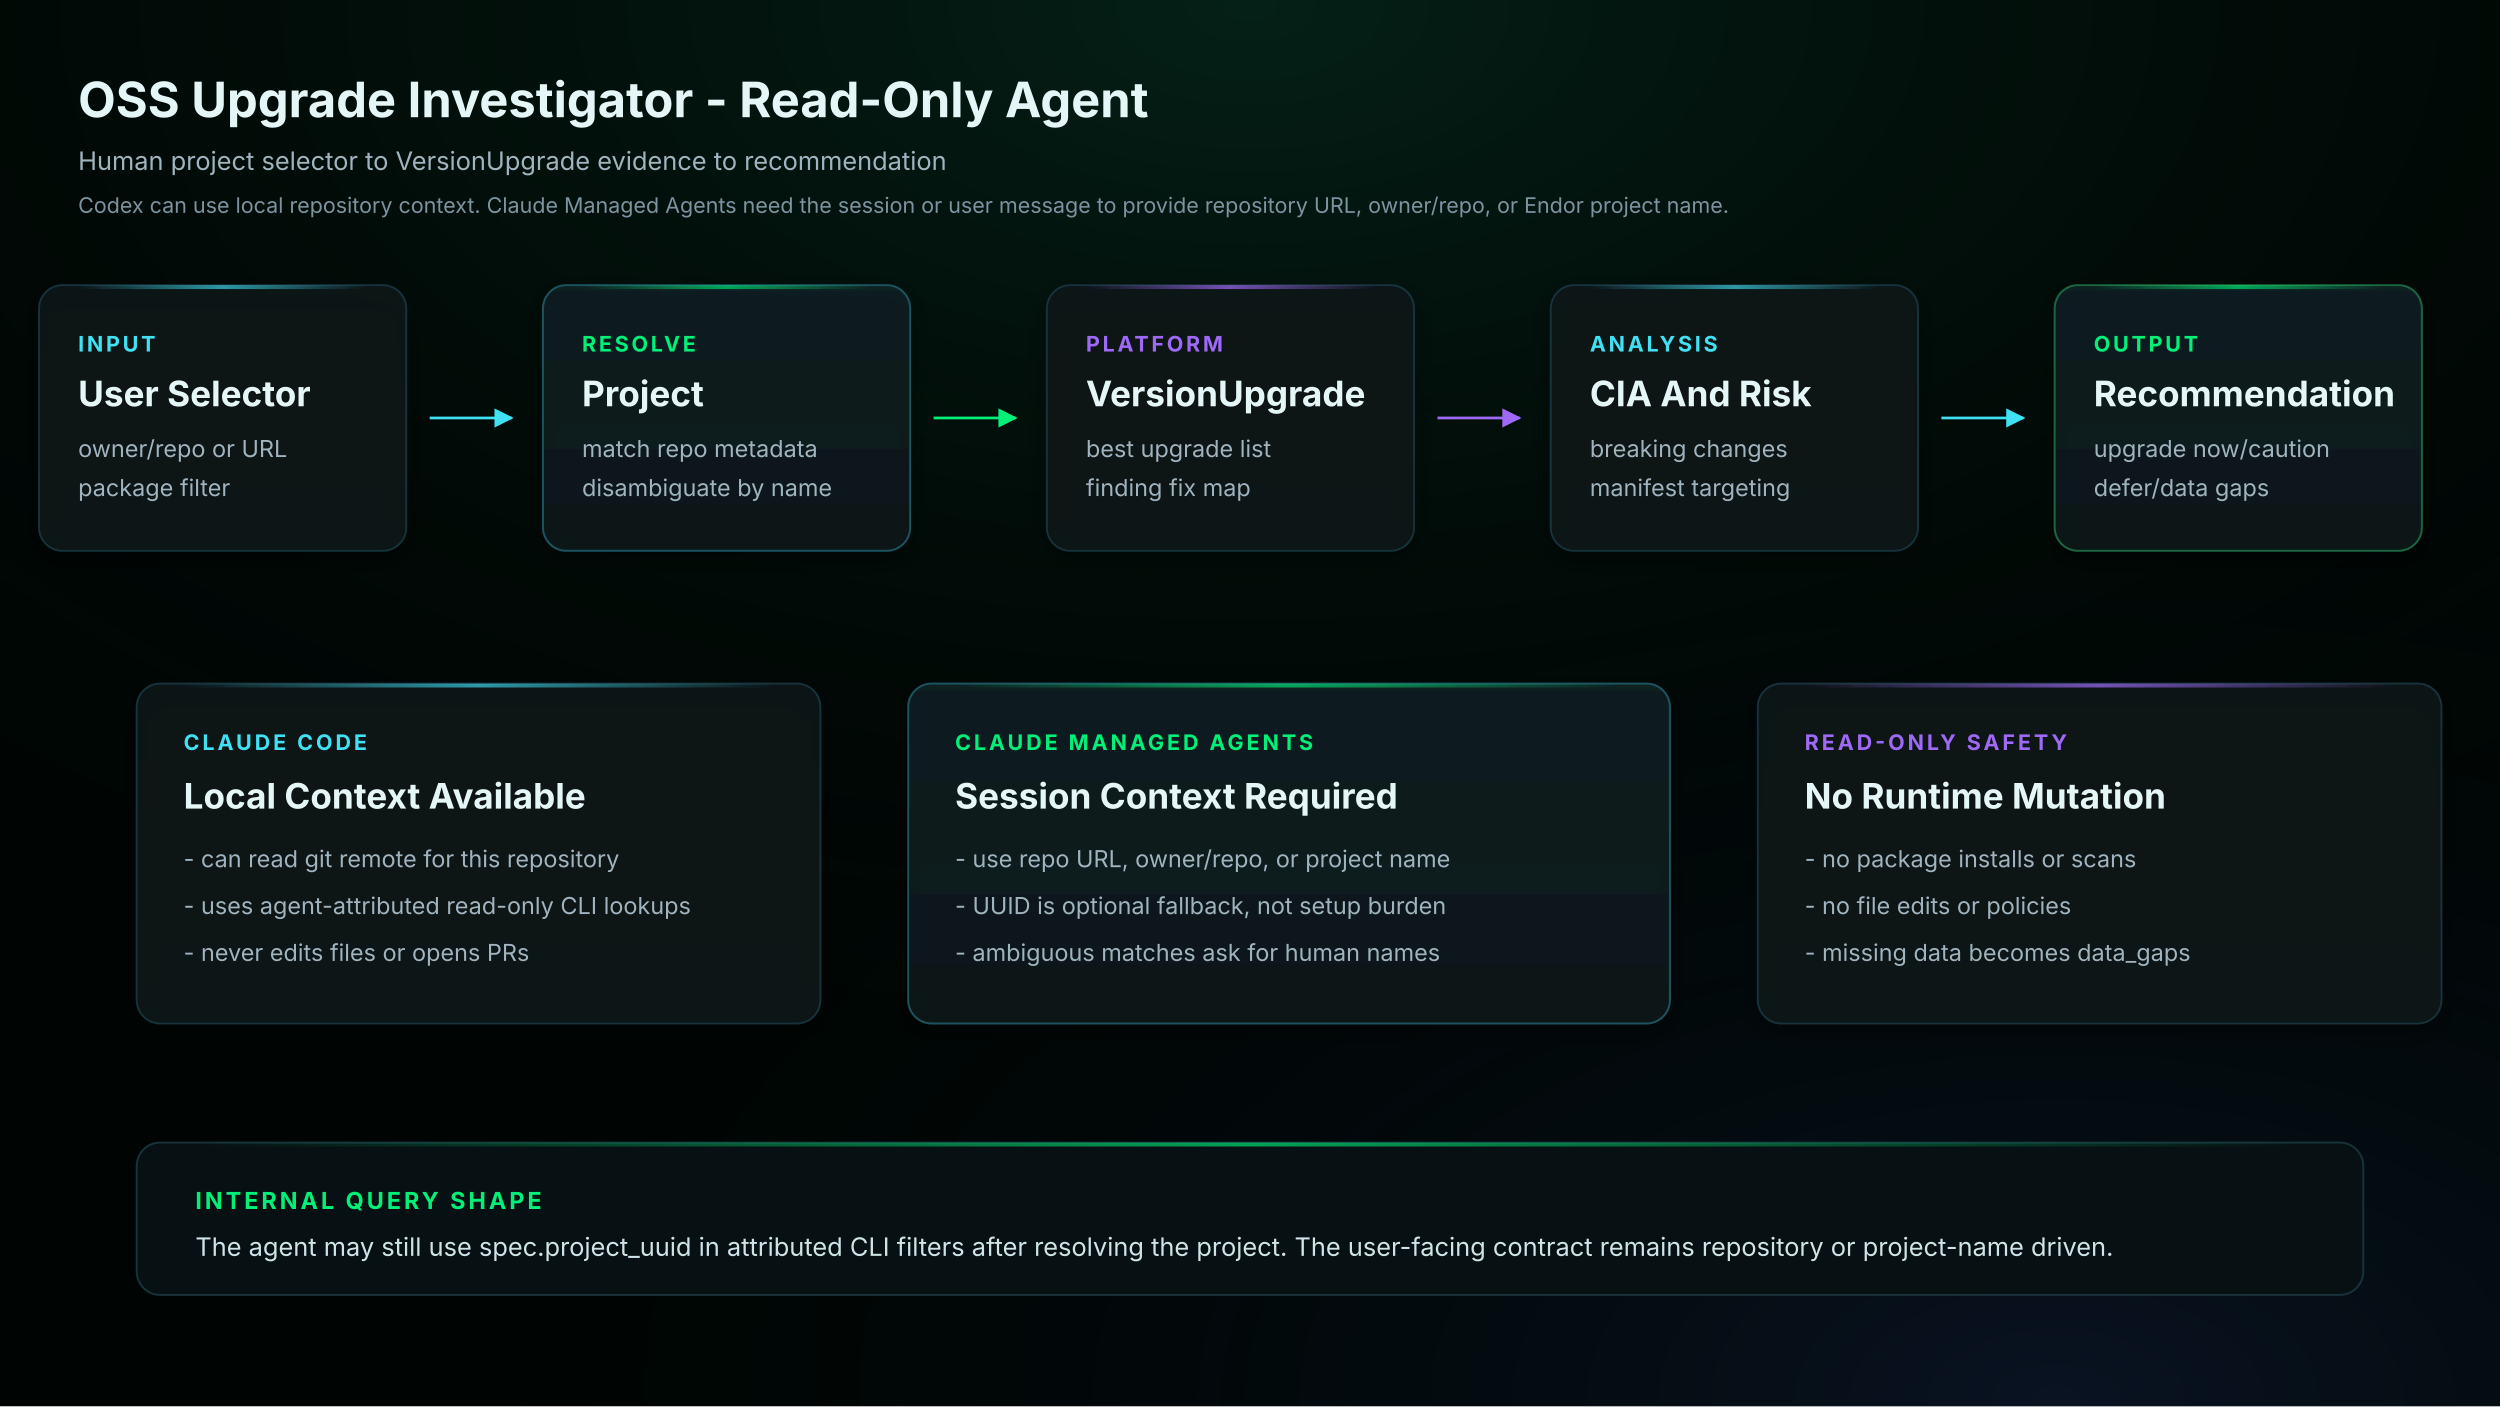
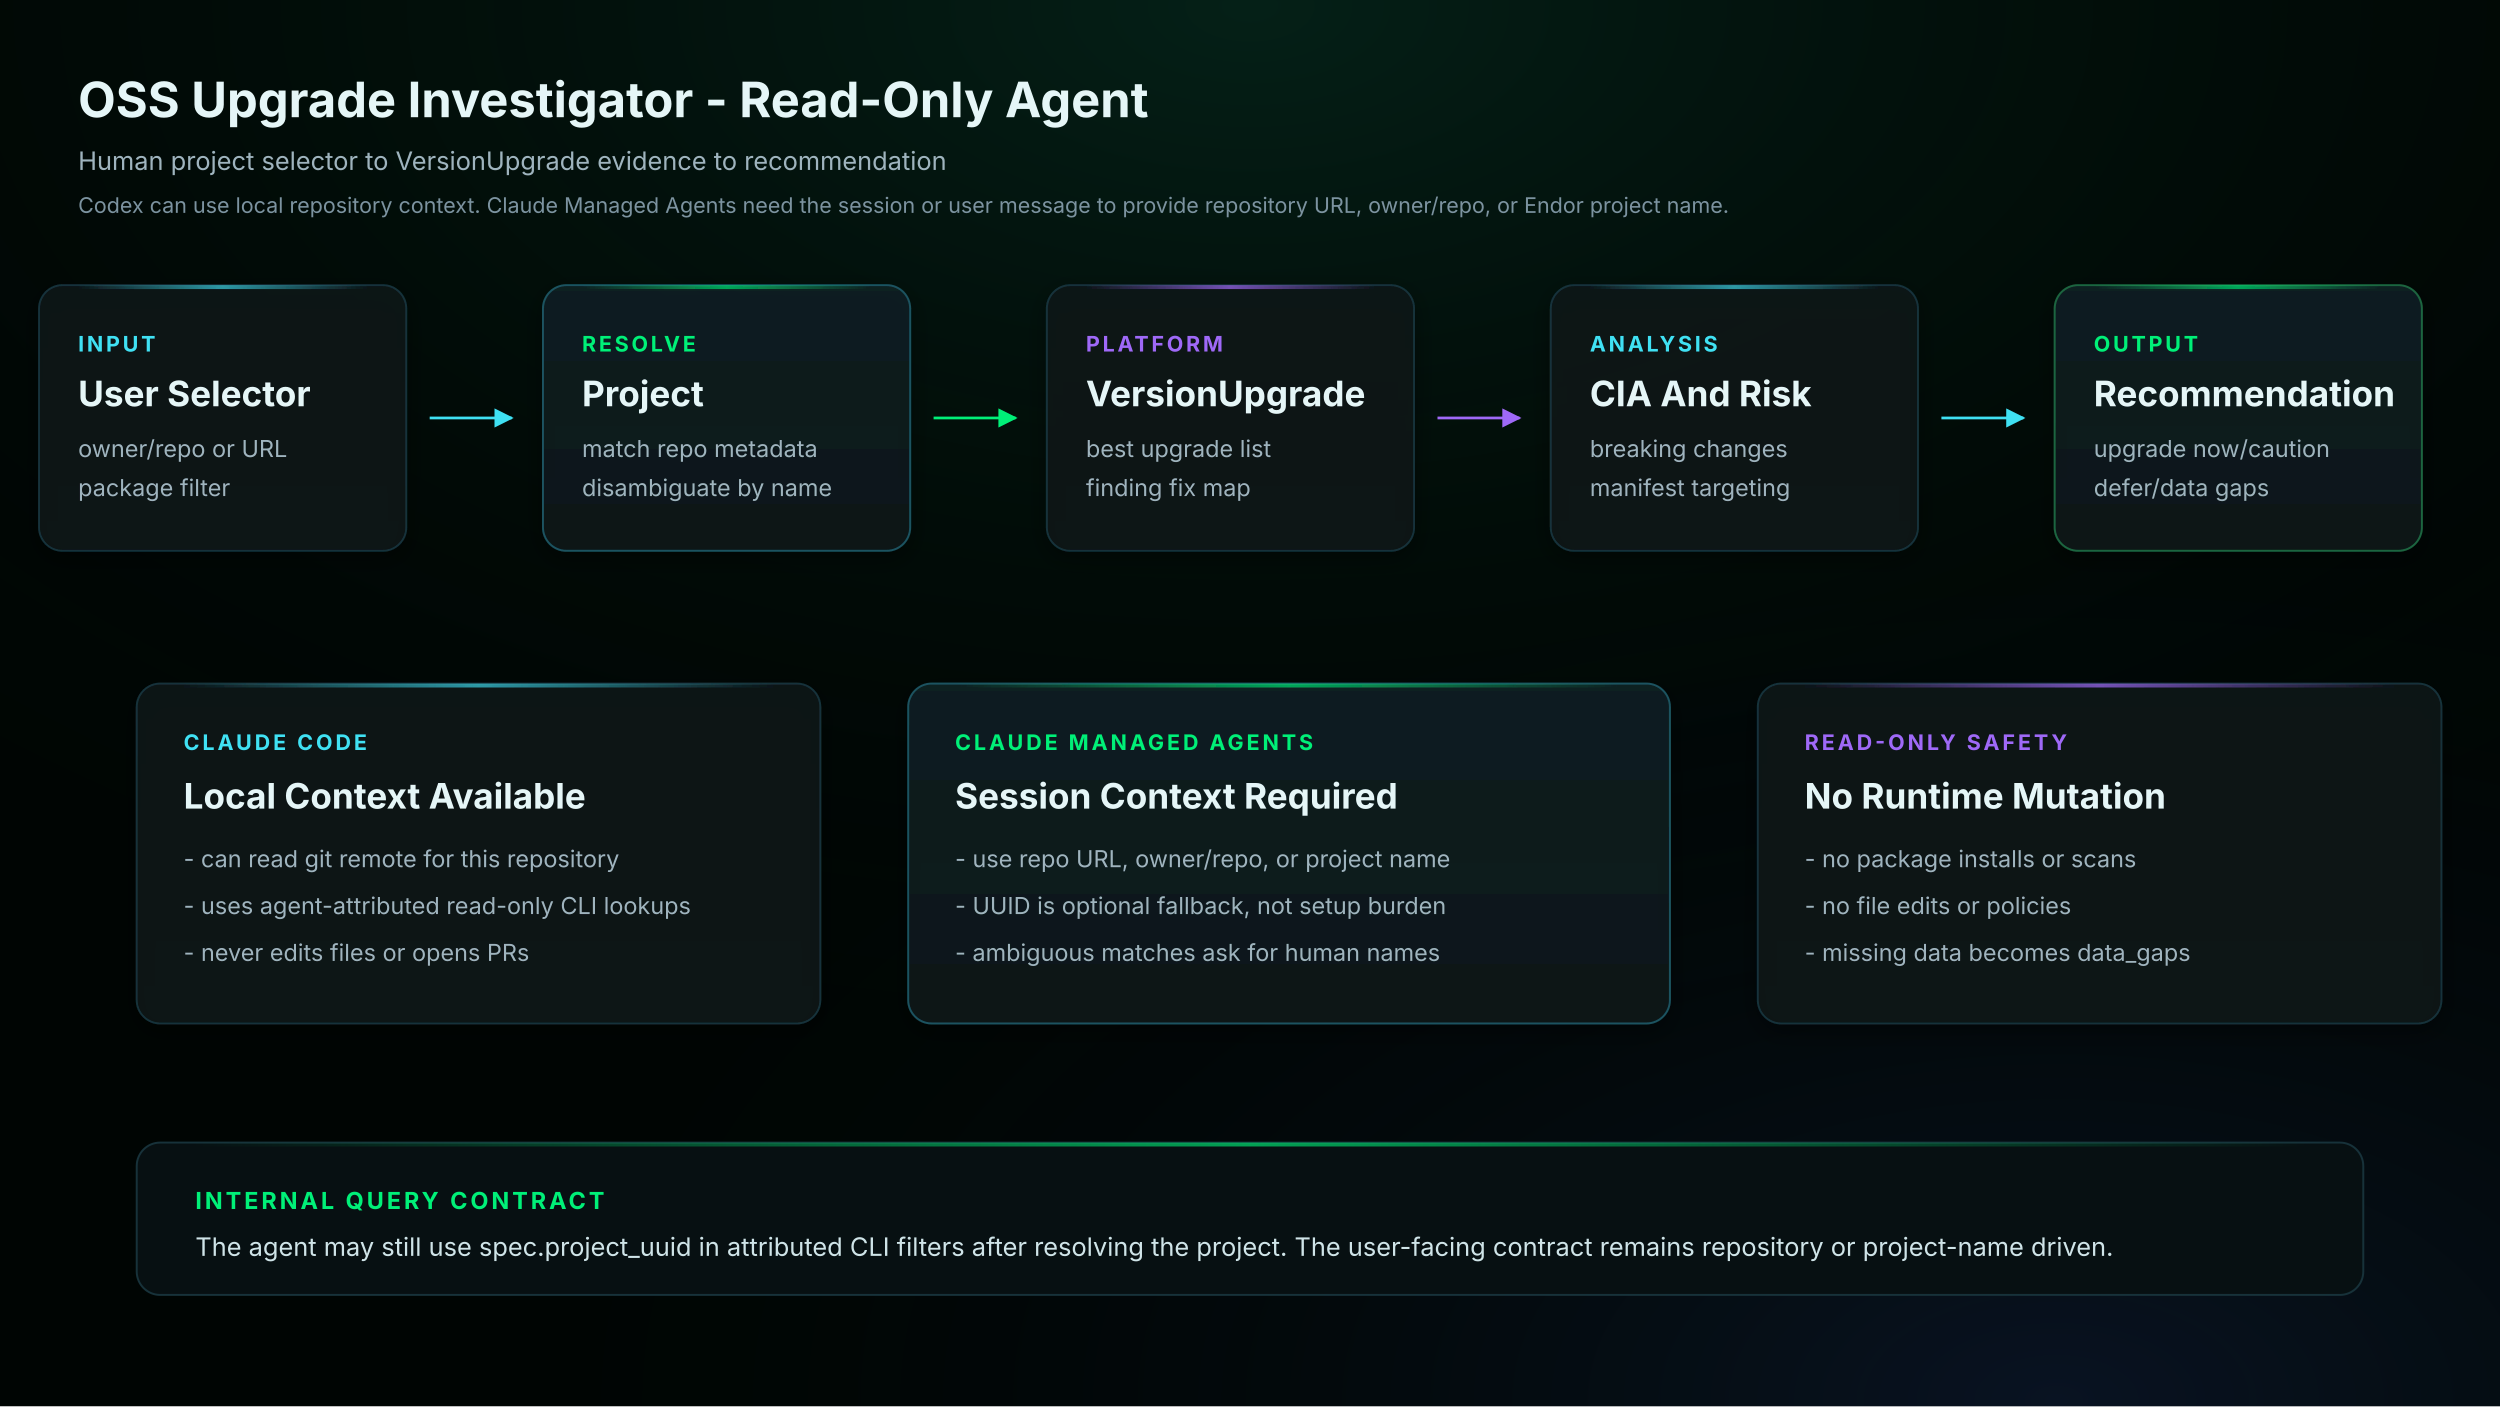
<svg xmlns="http://www.w3.org/2000/svg" viewBox="0 0 1280 720" font-family="-apple-system, BlinkMacSystemFont, 'Segoe UI', Inter, Geist, sans-serif">
  <defs>
    <radialGradient id="bgGlow" cx="50%" cy="0%" r="80%">
      <stop offset="0%" stop-color="#0a3d2c" stop-opacity="0.48" />
      <stop offset="100%" stop-color="#000503" stop-opacity="0" />
    </radialGradient>
    <radialGradient id="bgGlow2" cx="82%" cy="100%" r="65%">
      <stop offset="0%" stop-color="#1a2f5e" stop-opacity="0.34" />
      <stop offset="100%" stop-color="#000503" stop-opacity="0" />
    </radialGradient>
    <linearGradient id="cardGlass" x1="0%" y1="0%" x2="0%" y2="100%">
      <stop offset="0%" stop-color="#0d1518" stop-opacity="0.94" />
      <stop offset="100%" stop-color="#0a1112" stop-opacity="0.97" />
    </linearGradient>
    <linearGradient id="cardGlassActive" x1="0%" y1="0%" x2="0%" y2="100%">
      <stop offset="0%" stop-color="#0e2023" stop-opacity="0.96" />
      <stop offset="100%" stop-color="#091517" stop-opacity="0.98" />
    </linearGradient>
    <linearGradient id="hairline" x1="0%" y1="0%" x2="100%" y2="0%">
      <stop offset="0%" stop-color="#3fe1f3" stop-opacity="0" />
      <stop offset="50%" stop-color="#3fe1f3" stop-opacity="0.64" />
      <stop offset="100%" stop-color="#3fe1f3" stop-opacity="0" />
    </linearGradient>
    <linearGradient id="hairlineGreen" x1="0%" y1="0%" x2="100%" y2="0%">
      <stop offset="0%" stop-color="#00f078" stop-opacity="0" />
      <stop offset="50%" stop-color="#00f078" stop-opacity="0.64" />
      <stop offset="100%" stop-color="#00f078" stop-opacity="0" />
    </linearGradient>
    <linearGradient id="hairlinePurple" x1="0%" y1="0%" x2="100%" y2="0%">
      <stop offset="0%" stop-color="#9f69f7" stop-opacity="0" />
      <stop offset="50%" stop-color="#9f69f7" stop-opacity="0.70" />
      <stop offset="100%" stop-color="#9f69f7" stop-opacity="0" />
    </linearGradient>
    <filter id="cardShadow" x="-10%" y="-10%" width="120%" height="130%">
      <feGaussianBlur in="SourceAlpha" stdDeviation="6" />
      <feOffset dx="0" dy="4" />
      <feComponentTransfer>
        <feFuncA type="linear" slope="0.42" />
      </feComponentTransfer>
      <feMerge>
        <feMergeNode />
        <feMergeNode in="SourceGraphic" />
      </feMerge>
    </filter>
    <marker id="arrowCyan" viewBox="0 0 10 10" refX="9" refY="5" markerWidth="7" markerHeight="7" orient="auto-start-reverse">
      <path d="M 0 0 L 10 5 L 0 10 z" fill="#3fe1f3" />
    </marker>
    <marker id="arrowGreen" viewBox="0 0 10 10" refX="9" refY="5" markerWidth="7" markerHeight="7" orient="auto-start-reverse">
      <path d="M 0 0 L 10 5 L 0 10 z" fill="#00f078" />
    </marker>
    <marker id="arrowPurple" viewBox="0 0 10 10" refX="9" refY="5" markerWidth="7" markerHeight="7" orient="auto-start-reverse">
      <path d="M 0 0 L 10 5 L 0 10 z" fill="#9f69f7" />
    </marker>
  </defs>
  <rect width="1280" height="720" fill="#000503" />
  <rect width="1280" height="720" fill="url(#bgGlow)" />
  <rect width="1280" height="720" fill="url(#bgGlow2)" />
  <g transform="translate(40, 34)">
    <text x="0" y="26" font-size="25" font-weight="700" fill="#e5f6f7">OSS Upgrade Investigator - Read-Only Agent</text>
    <text x="0" y="53" font-size="13" fill="#9fb4be">Human project selector to VersionUpgrade evidence to recommendation</text>
    <text x="0" y="75" font-size="11" fill="#7c93a0">Codex can use local repository context. Claude Managed Agents need the session or user message to provide repository URL, owner/repo, or Endor project name.</text>
  </g>
  <g transform="translate(20, 146)">
    <g filter="url(#cardShadow)">
      <rect width="188" height="136" rx="12" fill="url(#cardGlass)" stroke="#17323a" />
      <rect x="20" y="0" width="148" height="2" fill="url(#hairline)" />
      <text x="20" y="34" font-size="11" font-weight="700" fill="#3fe1f3" letter-spacing="1.4">INPUT</text>
      <text x="20" y="62" font-size="18" font-weight="700" fill="#e5f6f7">User Selector</text>
      <text x="20" y="88" font-size="12" fill="#9fb4be">owner/repo or URL</text>
      <text x="20" y="108" font-size="12" fill="#9fb4be">package filter</text>
    </g>
    <line x1="200" y1="68" x2="242" y2="68" stroke="#3fe1f3" stroke-width="1.4" marker-end="url(#arrowCyan)" />
    <g transform="translate(258,0)" filter="url(#cardShadow)">
      <rect width="188" height="136" rx="12" fill="url(#cardGlassActive)" stroke="#1c5360" />
      <rect x="20" y="0" width="148" height="2" fill="url(#hairlineGreen)" />
      <text x="20" y="34" font-size="11" font-weight="700" fill="#00f078" letter-spacing="1.4">RESOLVE</text>
      <text x="20" y="62" font-size="18" font-weight="700" fill="#e5f6f7">Project</text>
      <text x="20" y="88" font-size="12" fill="#9fb4be">match repo metadata</text>
      <text x="20" y="108" font-size="12" fill="#9fb4be">disambiguate by name</text>
    </g>
    <line x1="458" y1="68" x2="500" y2="68" stroke="#00f078" stroke-width="1.4" marker-end="url(#arrowGreen)" />
    <g transform="translate(516,0)" filter="url(#cardShadow)">
      <rect width="188" height="136" rx="12" fill="url(#cardGlass)" stroke="#17323a" />
      <rect x="20" y="0" width="148" height="2" fill="url(#hairlinePurple)" />
      <text x="20" y="34" font-size="11" font-weight="700" fill="#9f69f7" letter-spacing="1.4">PLATFORM</text>
      <text x="20" y="62" font-size="18" font-weight="700" fill="#e5f6f7">VersionUpgrade</text>
      <text x="20" y="88" font-size="12" fill="#9fb4be">best upgrade list</text>
      <text x="20" y="108" font-size="12" fill="#9fb4be">finding fix map</text>
    </g>
    <line x1="716" y1="68" x2="758" y2="68" stroke="#9f69f7" stroke-width="1.4" marker-end="url(#arrowPurple)" />
    <g transform="translate(774,0)" filter="url(#cardShadow)">
      <rect width="188" height="136" rx="12" fill="url(#cardGlass)" stroke="#17323a" />
      <rect x="20" y="0" width="148" height="2" fill="url(#hairline)" />
      <text x="20" y="34" font-size="11" font-weight="700" fill="#3fe1f3" letter-spacing="1.4">ANALYSIS</text>
      <text x="20" y="62" font-size="18" font-weight="700" fill="#e5f6f7">CIA And Risk</text>
      <text x="20" y="88" font-size="12" fill="#9fb4be">breaking changes</text>
      <text x="20" y="108" font-size="12" fill="#9fb4be">manifest targeting</text>
    </g>
    <line x1="974" y1="68" x2="1016" y2="68" stroke="#3fe1f3" stroke-width="1.4" marker-end="url(#arrowCyan)" />
    <g transform="translate(1032,0)" filter="url(#cardShadow)">
      <rect width="188" height="136" rx="12" fill="url(#cardGlassActive)" stroke="#1f6540" />
      <rect x="20" y="0" width="148" height="2" fill="url(#hairlineGreen)" />
      <text x="20" y="34" font-size="11" font-weight="700" fill="#00f078" letter-spacing="1.4">OUTPUT</text>
      <text x="20" y="62" font-size="18" font-weight="700" fill="#e5f6f7">Recommendation</text>
      <text x="20" y="88" font-size="12" fill="#9fb4be">upgrade now/caution</text>
      <text x="20" y="108" font-size="12" fill="#9fb4be">defer/data gaps</text>
    </g>
  </g>
  <g transform="translate(70, 350)">
    <g filter="url(#cardShadow)">
      <rect width="350" height="174" rx="12" fill="url(#cardGlass)" stroke="#17323a" />
      <rect x="24" y="0" width="302" height="2" fill="url(#hairline)" />
      <text x="24" y="34" font-size="11" font-weight="700" fill="#3fe1f3" letter-spacing="1.5">CLAUDE CODE</text>
      <text x="24" y="64" font-size="18" font-weight="700" fill="#e5f6f7">Local Context Available</text>
      <text x="24" y="94" font-size="12" fill="#9fb4be">- can read git remote for this repository</text>
      <text x="24" y="118" font-size="12" fill="#9fb4be">- uses agent-attributed read-only CLI lookups</text>
      <text x="24" y="142" font-size="12" fill="#9fb4be">- never edits files or opens PRs</text>
    </g>
    <g transform="translate(395,0)" filter="url(#cardShadow)">
      <rect width="390" height="174" rx="12" fill="url(#cardGlassActive)" stroke="#1c5360" />
      <rect x="24" y="0" width="342" height="2" fill="url(#hairlineGreen)" />
      <text x="24" y="34" font-size="11" font-weight="700" fill="#00f078" letter-spacing="1.5">CLAUDE MANAGED AGENTS</text>
      <text x="24" y="64" font-size="18" font-weight="700" fill="#e5f6f7">Session Context Required</text>
      <text x="24" y="94" font-size="12" fill="#9fb4be">- use repo URL, owner/repo, or project name</text>
      <text x="24" y="118" font-size="12" fill="#9fb4be">- UUID is optional fallback, not setup burden</text>
      <text x="24" y="142" font-size="12" fill="#9fb4be">- ambiguous matches ask for human names</text>
    </g>
    <g transform="translate(830,0)" filter="url(#cardShadow)">
      <rect width="350" height="174" rx="12" fill="url(#cardGlass)" stroke="#17323a" />
      <rect x="24" y="0" width="302" height="2" fill="url(#hairlinePurple)" />
      <text x="24" y="34" font-size="11" font-weight="700" fill="#9f69f7" letter-spacing="1.5">READ-ONLY SAFETY</text>
      <text x="24" y="64" font-size="18" font-weight="700" fill="#e5f6f7">No Runtime Mutation</text>
      <text x="24" y="94" font-size="12" fill="#9fb4be">- no package installs or scans</text>
      <text x="24" y="118" font-size="12" fill="#9fb4be">- no file edits or policies</text>
      <text x="24" y="142" font-size="12" fill="#9fb4be">- missing data becomes data_gaps</text>
    </g>
  </g>
  <g transform="translate(70, 585)">
    <rect width="1140" height="78" rx="12" fill="#071012" stroke="#17323a" />
    <rect x="30" y="0" width="1080" height="2" fill="url(#hairlineGreen)" />
-     <text x="30" y="34" font-size="12" font-weight="700" fill="#00f078" letter-spacing="1.5">INTERNAL QUERY SHAPE</text>
+     <text x="30" y="34" font-size="12" font-weight="700" fill="#00f078" letter-spacing="1.5">INTERNAL QUERY CONTRACT</text>
    <text x="30" y="58" font-size="13" fill="#cfe4e8">The agent may still use spec.project_uuid in attributed CLI filters after resolving the project. The user-facing contract remains repository or project-name driven.</text>
  </g>
</svg>
